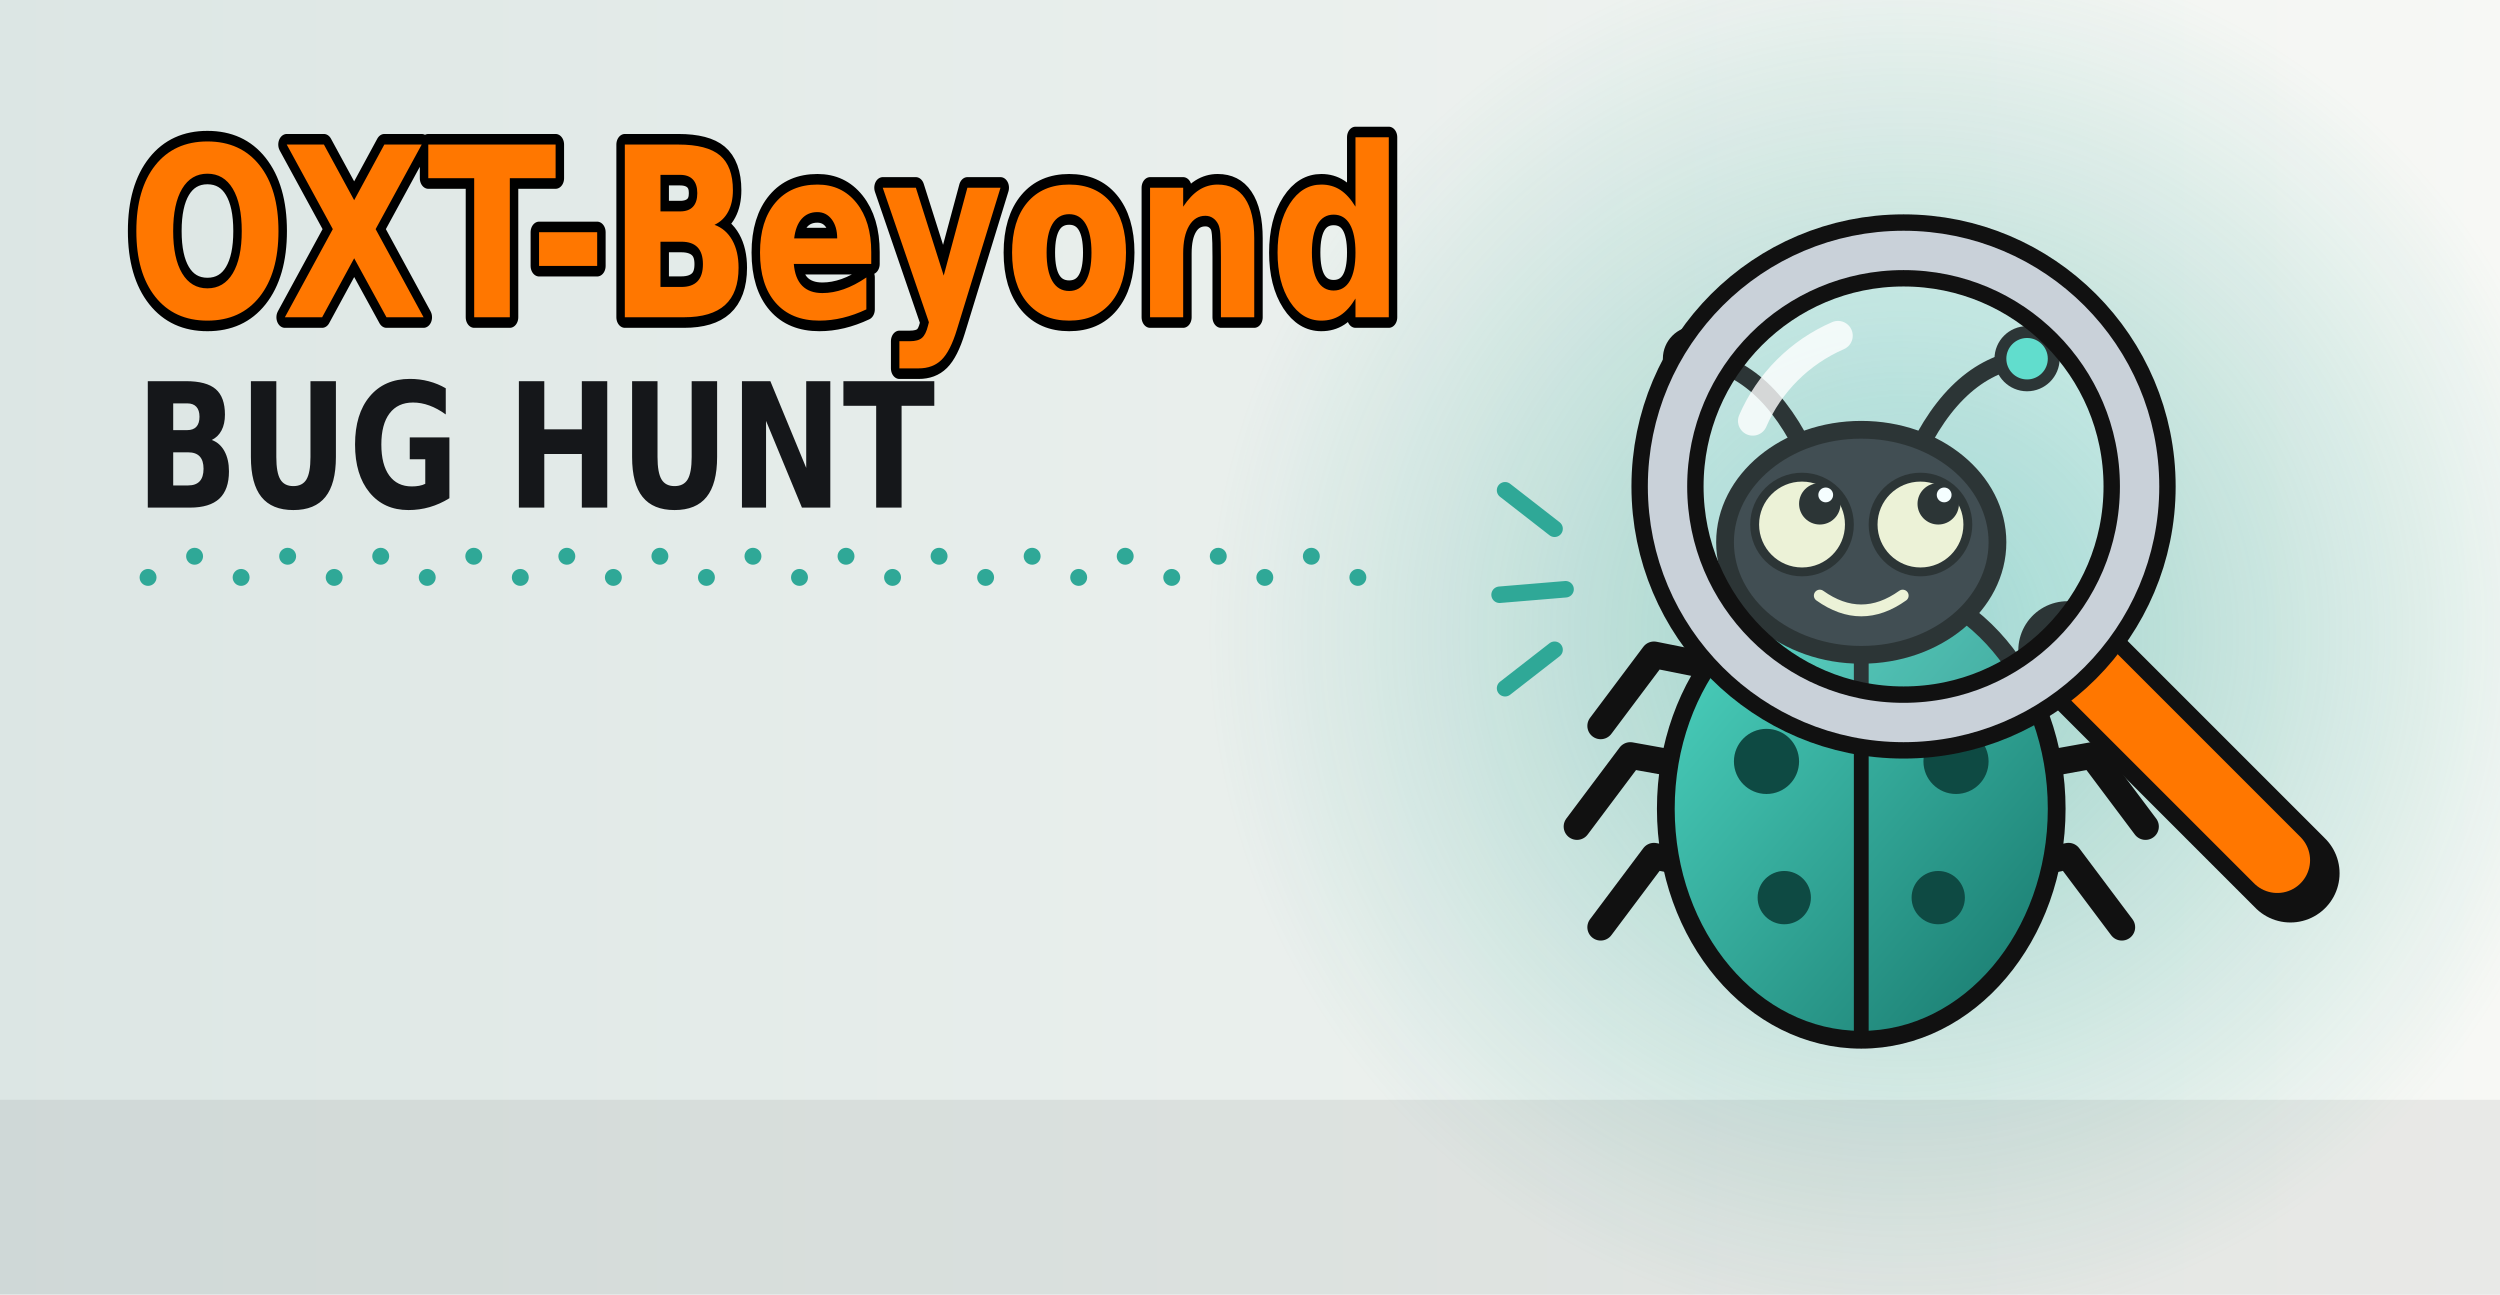
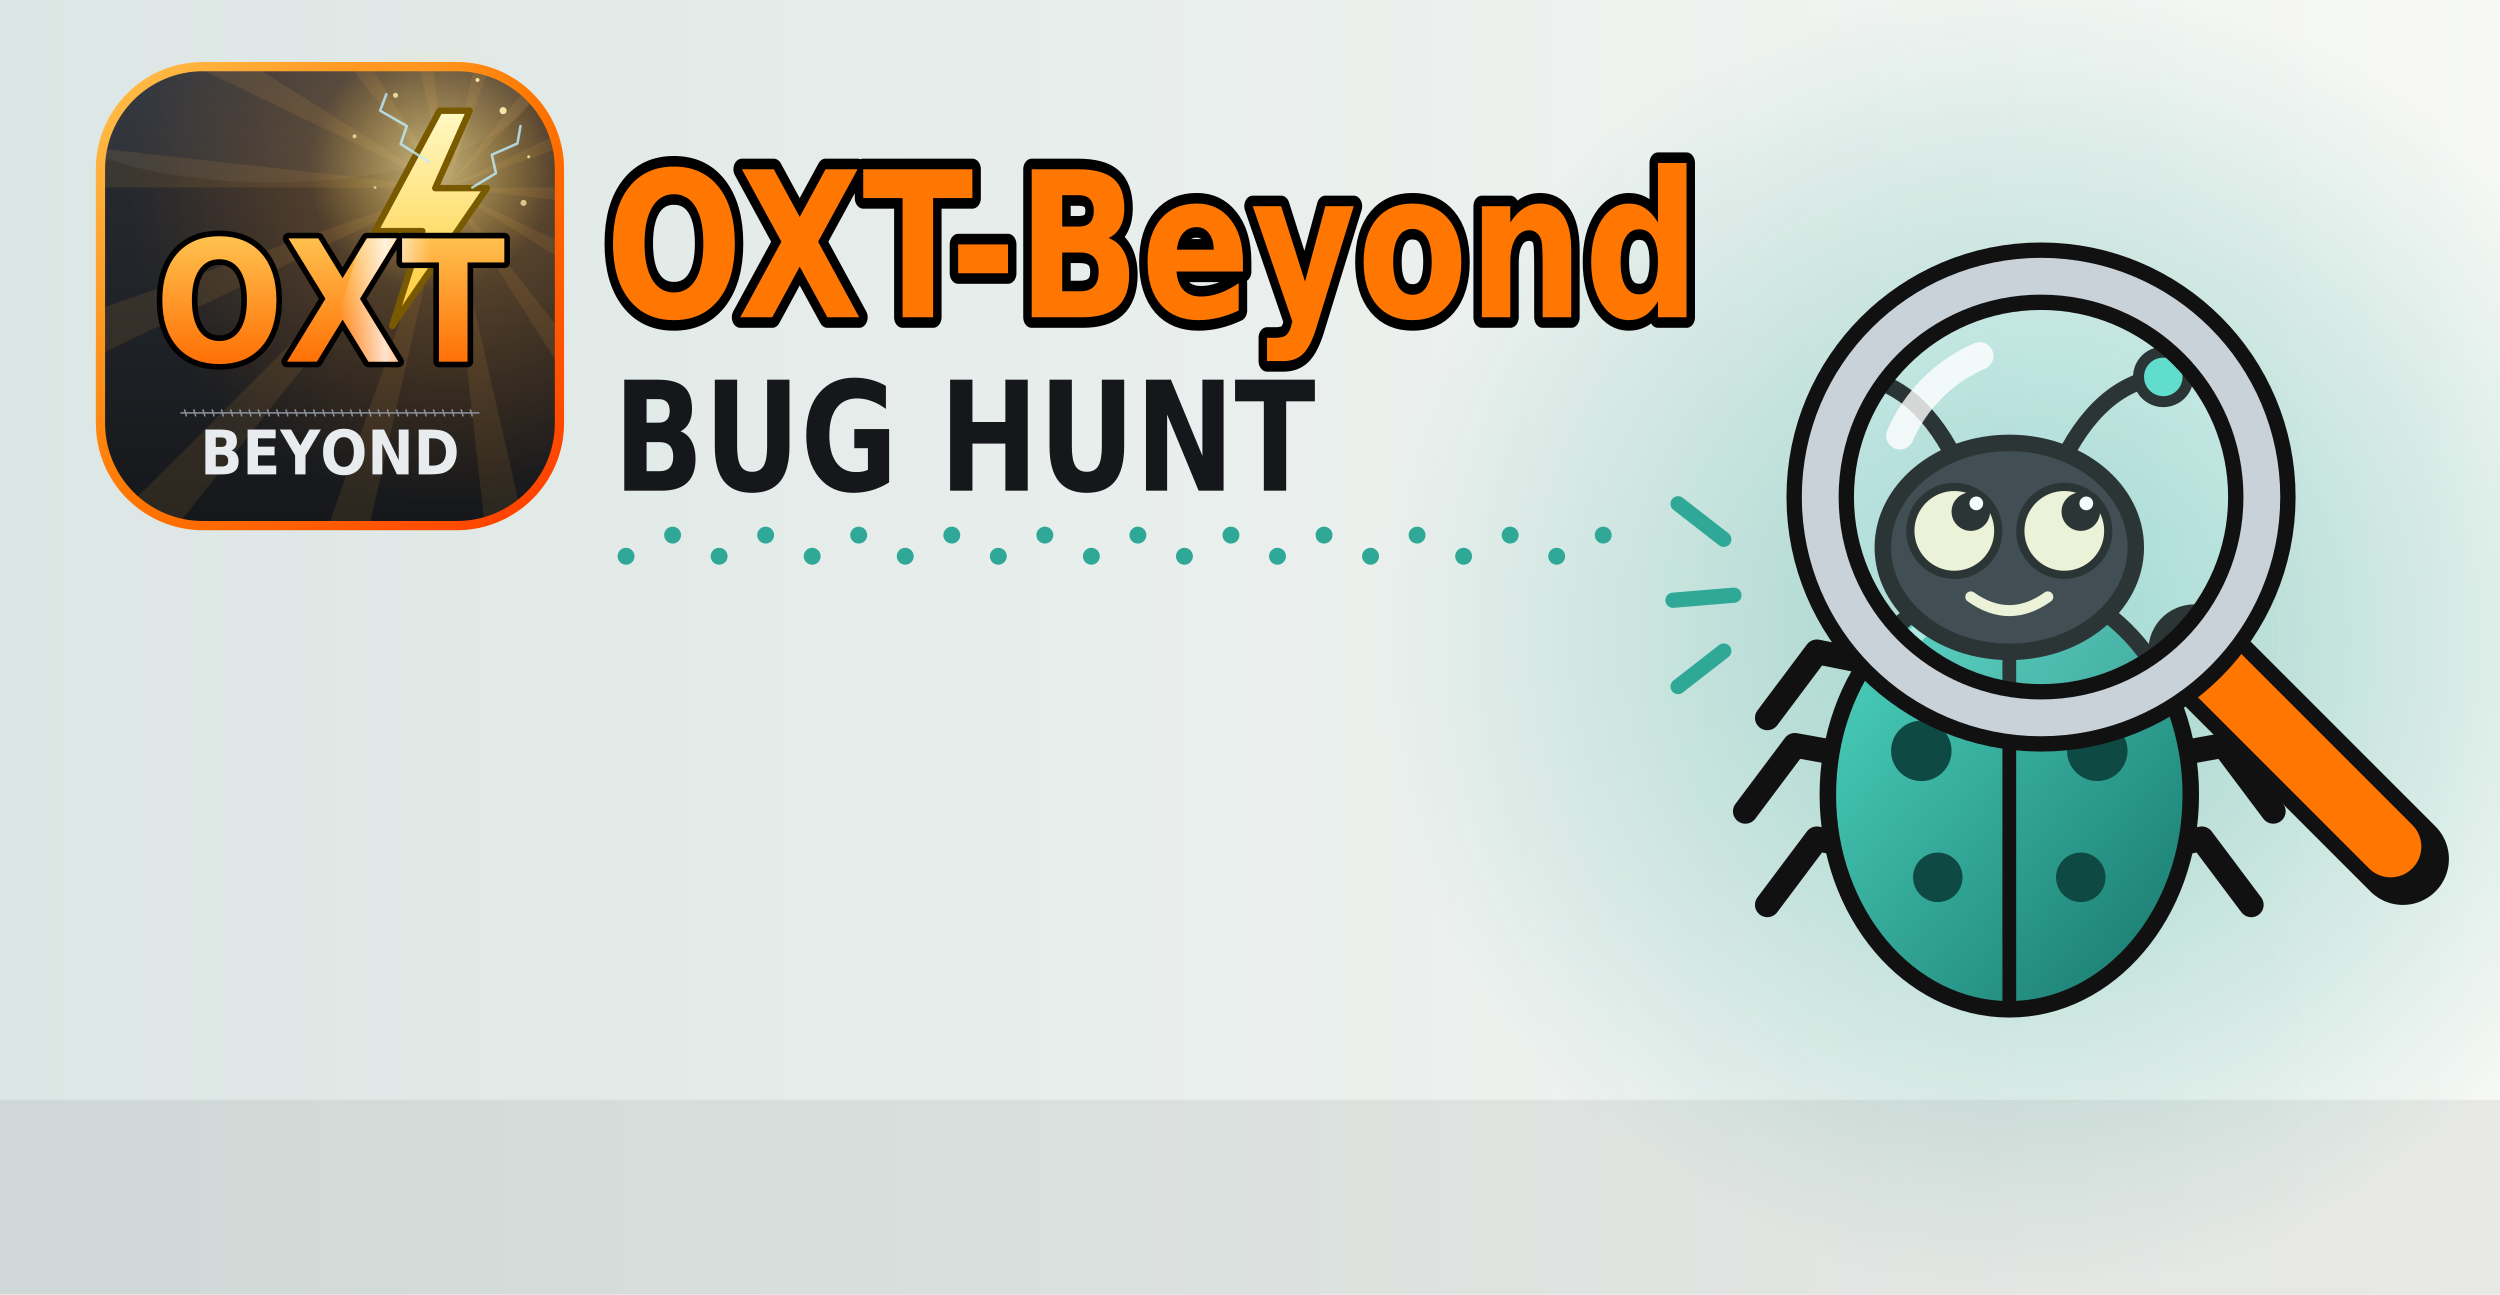
<svg xmlns="http://www.w3.org/2000/svg" width="1182" height="612" viewBox="0 0 1182 612">
  <defs>
    <linearGradient id="sb" x1="0" y1="0" x2="1" y2="0">
      <stop offset="0" stop-color="#DCE6E4" />
      <stop offset="1" stop-color="#F7F8F5" />
    </linearGradient>
    <radialGradient id="gl" cx="0.5" cy="0.5" r="0.5">
      <stop offset="0" stop-color="#2FA897" stop-opacity="0.45" />
      <stop offset="1" stop-color="#2FA897" stop-opacity="0" />
    </radialGradient>
  </defs>
  <rect width="1182" height="612" fill="url(#sb)" />
-   <circle cx="900" cy="300" r="330" fill="url(#gl)" />
-   <g transform="translate(740,150) scale(1.4)">
+   <circle cx="960" cy="300" r="310" fill="url(#gl)" />
+   <g transform="translate(820,160) scale(1.3)">
    <defs>
      <linearGradient id="shell" x1="0" y1="0" x2="1" y2="1">
        <stop offset="0" stop-color="#4FD8C4" />
        <stop offset="1" stop-color="#16756A" />
      </linearGradient>
    </defs>
    <path d="M100 128 L30 114 L12 138" stroke="#111" stroke-width="9" fill="none" stroke-linecap="round" stroke-linejoin="round" />
    <path d="M100 128 L170 114 L188 138" stroke="#111" stroke-width="9" fill="none" stroke-linecap="round" stroke-linejoin="round" />
    <path d="M100 162 L22 148 L4 172" stroke="#111" stroke-width="9" fill="none" stroke-linecap="round" stroke-linejoin="round" />
    <path d="M100 162 L178 148 L196 172" stroke="#111" stroke-width="9" fill="none" stroke-linecap="round" stroke-linejoin="round" />
    <path d="M100 196 L30 182 L12 206" stroke="#111" stroke-width="9" fill="none" stroke-linecap="round" stroke-linejoin="round" />
    <path d="M100 196 L170 182 L188 206" stroke="#111" stroke-width="9" fill="none" stroke-linecap="round" stroke-linejoin="round" />
    <path d="M84 52 Q70 18 46 14" stroke="#111" stroke-width="6" fill="none" stroke-linecap="round" />
    <path d="M116 52 Q130 18 154 14" stroke="#111" stroke-width="6" fill="none" stroke-linecap="round" />
    <circle cx="44" cy="14" r="9" fill="#4FD8C4" stroke="#111" stroke-width="4" />
    <circle cx="156" cy="14" r="9" fill="#4FD8C4" stroke="#111" stroke-width="4" />
    <ellipse cx="100" cy="166" rx="66" ry="78" fill="url(#shell)" stroke="#111" stroke-width="6" />
    <path d="M100 96 V242" stroke="#111" stroke-width="5" />
    <circle cx="68" cy="150" r="11" fill="#0E4A43" />
    <circle cx="132" cy="150" r="11" fill="#0E4A43" />
    <circle cx="74" cy="196" r="9" fill="#0E4A43" />
    <circle cx="126" cy="196" r="9" fill="#0E4A43" />
    <path d="M58 118 Q66 104 80 100" stroke="#FFFFFF" stroke-opacity="0.55" stroke-width="6" fill="none" stroke-linecap="round" />
    <ellipse cx="100" cy="76" rx="46" ry="38" fill="#2A2E33" stroke="#111" stroke-width="6" />
    <circle cx="80" cy="70" r="16" fill="#F4F1D0" stroke="#111" stroke-width="3" />
    <circle cx="120" cy="70" r="16" fill="#F4F1D0" stroke="#111" stroke-width="3" />
    <circle cx="86" cy="63" r="7" fill="#111" />
    <circle cx="126" cy="63" r="7" fill="#111" />
    <circle cx="88" cy="60" r="2.5" fill="#FFF" />
    <circle cx="128" cy="60" r="2.5" fill="#FFF" />
    <path d="M86 94 Q100 104 114 94" stroke="#F4F1D0" stroke-width="4" fill="none" stroke-linecap="round" />
  </g>
-   <g transform="translate(735,250) scale(1.3)" stroke="#2FA897" stroke-width="6" stroke-linecap="round">
+   <g transform="translate(815,255) scale(1.2)" stroke="#2FA897" stroke-width="6" stroke-linecap="round">
    <path d="M0 0 L-18 -14" />
    <path d="M4 22 L-20 24" />
    <path d="M0 44 L-18 58" />
  </g>
-   <g transform="translate(900,230) scale(1.55)">
+   <g transform="translate(965,235) scale(1.45)">
    <path d="M50 50 L118 118" stroke="#111" stroke-width="30" stroke-linecap="round" />
    <path d="M56 56 L114 114" stroke="#FF7700" stroke-width="20" stroke-linecap="round" />
    <circle cx="0" cy="0" r="72" fill="#BDF3FF" fill-opacity="0.16" stroke="#111" stroke-width="22" />
    <circle cx="0" cy="0" r="72" fill="none" stroke="#C9D1D9" stroke-width="12" />
    <path d="M-46 -20 A50 50 0 0 1 -20 -46" stroke="#FFFFFF" stroke-opacity="0.8" stroke-width="9" fill="none" stroke-linecap="round" />
  </g>
-   <text transform="translate(60,150) scale(0.8,1)" font-family="DejaVu Sans" font-weight="bold" font-size="112" text-anchor="start" fill="#000" stroke="#000" stroke-width="10" stroke-linejoin="round">OXT-Beyond</text>
-   <text transform="translate(60,150) scale(0.8,1)" font-family="DejaVu Sans" font-weight="bold" font-size="112" text-anchor="start" fill="#FF7700">OXT-Beyond</text>
-   <text transform="translate(64,240) scale(0.78,1)" font-family="DejaVu Sans" font-weight="bold" font-size="82" text-anchor="start" fill="#15171A">BUG HUNT</text>
-   <circle cx="70" cy="273" r="4" fill="#2FA897" />
-   <circle cx="92" cy="263" r="4" fill="#2FA897" />
-   <circle cx="114" cy="273" r="4" fill="#2FA897" />
-   <circle cx="136" cy="263" r="4" fill="#2FA897" />
-   <circle cx="158" cy="273" r="4" fill="#2FA897" />
-   <circle cx="180" cy="263" r="4" fill="#2FA897" />
-   <circle cx="202" cy="273" r="4" fill="#2FA897" />
-   <circle cx="224" cy="263" r="4" fill="#2FA897" />
-   <circle cx="246" cy="273" r="4" fill="#2FA897" />
-   <circle cx="268" cy="263" r="4" fill="#2FA897" />
-   <circle cx="290" cy="273" r="4" fill="#2FA897" />
-   <circle cx="312" cy="263" r="4" fill="#2FA897" />
-   <circle cx="334" cy="273" r="4" fill="#2FA897" />
-   <circle cx="356" cy="263" r="4" fill="#2FA897" />
-   <circle cx="378" cy="273" r="4" fill="#2FA897" />
-   <circle cx="400" cy="263" r="4" fill="#2FA897" />
-   <circle cx="422" cy="273" r="4" fill="#2FA897" />
-   <circle cx="444" cy="263" r="4" fill="#2FA897" />
-   <circle cx="466" cy="273" r="4" fill="#2FA897" />
-   <circle cx="488" cy="263" r="4" fill="#2FA897" />
-   <circle cx="510" cy="273" r="4" fill="#2FA897" />
-   <circle cx="532" cy="263" r="4" fill="#2FA897" />
-   <circle cx="554" cy="273" r="4" fill="#2FA897" />
-   <circle cx="576" cy="263" r="4" fill="#2FA897" />
-   <circle cx="598" cy="273" r="4" fill="#2FA897" />
-   <circle cx="620" cy="263" r="4" fill="#2FA897" />
-   <circle cx="642" cy="273" r="4" fill="#2FA897" />
+   <svg x="32" y="16" width="248" height="248" viewBox="0 0 1024 1024">
+     <style>
+ .tile { fill: url(#tile-fade); }
+ .rim { fill: none; stroke: url(#rim.fire); stroke-width: 18; }
+ .bolt { fill: url(#bolt.gold); stroke: #7A5A00; stroke-width: 3; stroke-linejoin: round; }
+ .outline { fill: #000000; stroke: #000000; stroke-width: 22; stroke-linejoin: round; }
+ .oxt { fill: url(#oxt-flame); }
+ .arc { fill: none; stroke: #BFEFFF; stroke-width: 5; stroke-linejoin: round; stroke-linecap: round; }
+ .tick { stroke: #8A9099; stroke-width: 3; }
+ .beyond { fill: #E9ECEF; }
+ </style>
+     <defs>
+       <linearGradient id="tile-fade" x1="0" y1="0" x2="0" y2="1">
+         <stop offset="0" stop-color="#2B2F36" />
+         <stop offset="1" stop-color="#15171A" />
+       </linearGradient>
+       <linearGradient id="rim.fire" gradientUnits="userSpaceOnUse" x1="64" y1="64" x2="960" y2="960">
+         <stop offset="0" stop-color="#FFC24D" />
+         <stop offset="0.5" stop-color="#FF7700" />
+         <stop offset="1" stop-color="#FF3D00" />
+       </linearGradient>
+       <linearGradient id="bolt.gold" x1="0" y1="0" x2="0" y2="1">
+         <stop offset="0" stop-color="#FFF9C4" />
+         <stop offset="1" stop-color="#FFC92E" />
+       </linearGradient>
+       <linearGradient id="oxt-flame" gradientUnits="userSpaceOnUse" x1="0" y1="400" x2="0" y2="660">
+         <stop offset="0" stop-color="#FFC04D" />
+         <stop offset="1" stop-color="#FF6A00" />
+       </linearGradient>
+       <linearGradient id="shine-1" gradientUnits="userSpaceOnUse" x1="-90" y1="0" x2="90" y2="0">
+         <stop offset="0" stop-color="#FFFFFF" stop-opacity="0" />
+         <stop offset="0.5" stop-color="#FFFFFF" />
+         <stop offset="1" stop-color="#FFFFFF" stop-opacity="0" />
+       </linearGradient>
+       <radialGradient id="glow-1" gradientUnits="userSpaceOnUse" cx="740" cy="300" r="620">
+         <stop offset="0" stop-color="#FFB347" />
+         <stop offset="1" stop-color="#FF7700" stop-opacity="0" />
+       </radialGradient>
+       <radialGradient id="halo-1" gradientUnits="userSpaceOnUse" cx="710" cy="260" r="240">
+         <stop offset="0" stop-color="#FFF4B0" />
+         <stop offset="1" stop-color="#FFD24D" stop-opacity="0" />
+       </radialGradient>
+       <clipPath id="tile.edge">
+         <rect x="64" y="64" width="896" height="896" rx="200" />
+       </clipPath>
+       <clipPath id="oxt.letters">
+         <path d="M296.1 440Q270.6 440 256.5 461Q242.5 481.9 242.5 520Q242.5 557.8 256.5 578.8Q270.6 599.7 296.1 599.7Q321.8 599.7 335.9 578.8Q349.9 557.8 349.9 520Q349.9 481.9 335.9 461Q321.8 440 296.1 440ZM296.1 395.1Q348.3 395.1 377.9 428.3Q407.5 461.5 407.5 520Q407.5 578.3 377.9 611.5Q348.3 644.7 296.1 644.7Q244.1 644.7 214.4 611.5Q184.8 578.3 184.8 520Q184.8 461.5 214.4 428.3Q244.1 395.1 296.1 395.1Z M570.4 517.2 645.5 640H587.3L536.7 557.8L486.5 640H428.1L503.2 517.2L431 399.4H489.3L536.7 476.9L584 399.4H642.6Z M652.9 399.4H852.4V446.3H780.6V640H724.8V446.3H652.9Z" />
+       </clipPath>
+     </defs>
+     <rect class="tile" x="64" y="64" width="896" height="896" rx="200" />
+     <g clip-path="url(#tile.edge)">
+       <g opacity="0.1" transform="rotate(0 740 300)">
+         <polygon points="740,300 1840,300 1833,423" fill="#FFB347" />
+         <polygon points="740,300 1731,777 1671,885" fill="#FFB347" />
+         <polygon points="740,300 1426,1160 1325,1231" fill="#FFB347" />
+         <polygon points="740,300 985,1372 863,1393" fill="#FFB347" />
+         <polygon points="740,300 495,1372 377,1338" fill="#FFB347" />
+         <polygon points="740,300 54,1160 -38,1078" fill="#FFB347" />
+         <polygon points="740,300 -251,777 -298,663" fill="#FFB347" />
+         <polygon points="740,300 -360,300 -353,177" fill="#FFB347" />
+         <polygon points="740,300 -251,-177 -191,-285" fill="#FFB347" />
+         <polygon points="740,300 54,-560 155,-631" fill="#FFB347" />
+         <polygon points="740,300 495,-772 617,-793" fill="#FFB347" />
+         <polygon points="740,300 985,-772 1103,-738" fill="#FFB347" />
+         <polygon points="740,300 1426,-560 1518,-478" fill="#FFB347" />
+         <polygon points="740,300 1731,-177 1778,-63" fill="#FFB347" />
+       </g>
+       <rect x="64" y="64" width="896" height="896" fill="url(#glow-1)" opacity="0.34" />
+       <ellipse cx="400" cy="80" rx="520" ry="210" fill="#FFFFFF" opacity="0.05" />
+     </g>
+     <rect class="rim" fill="none" stroke="#FF7700" stroke-width="18" x="64" y="64" width="896" height="896" rx="200" />
+     <circle cx="710" cy="260" r="240" fill="url(#halo-1)" opacity="0.6" />
+     <g transform="translate(600,150) scale(4.2)">
+       <path class="bolt" fill="#FFE14D" stroke="#7A5A00" stroke-width="3" d="M30 0 L0 56 H22 L8 100 L52 36 H28 L44 0 Z" />
+     </g>
+     <polyline class="arc" stroke="#BFEFFF" stroke-width="5" fill="none" opacity="0.8" points="705,250 650,215 662,180 610,150 622,118" />
+     <polyline class="arc" stroke="#BFEFFF" stroke-width="5" fill="none" opacity="0.8" points="790,300 836,272 828,236 878,214 884,180" />
+     <path class="outline" fill="#000000" stroke="#000000" stroke-width="22" stroke-linejoin="round" d="M296.1 440Q270.6 440 256.5 461Q242.5 481.9 242.5 520Q242.5 557.8 256.5 578.8Q270.6 599.7 296.1 599.7Q321.8 599.7 335.9 578.8Q349.9 557.8 349.9 520Q349.9 481.9 335.9 461Q321.8 440 296.1 440ZM296.1 395.1Q348.3 395.1 377.9 428.3Q407.5 461.5 407.5 520Q407.5 578.3 377.9 611.5Q348.3 644.7 296.1 644.7Q244.1 644.7 214.4 611.5Q184.8 578.3 184.8 520Q184.8 461.5 214.4 428.3Q244.1 395.1 296.1 395.1Z" />
+     <path class="outline" fill="#000000" stroke="#000000" stroke-width="22" stroke-linejoin="round" d="M570.4 517.2 645.5 640H587.3L536.7 557.8L486.5 640H428.1L503.2 517.2L431 399.4H489.3L536.7 476.9L584 399.4H642.6Z" />
+     <path class="outline" fill="#000000" stroke="#000000" stroke-width="22" stroke-linejoin="round" d="M652.9 399.4H852.4V446.3H780.6V640H724.8V446.3H652.9Z" />
+     <path class="oxt" fill="#FF7700" d="M296.1 440Q270.6 440 256.5 461Q242.5 481.9 242.5 520Q242.5 557.8 256.5 578.8Q270.6 599.7 296.1 599.7Q321.8 599.7 335.9 578.8Q349.9 557.8 349.9 520Q349.9 481.9 335.9 461Q321.8 440 296.1 440ZM296.1 395.1Q348.3 395.1 377.9 428.3Q407.5 461.5 407.5 520Q407.5 578.3 377.9 611.5Q348.3 644.7 296.1 644.7Q244.1 644.7 214.4 611.5Q184.8 578.3 184.8 520Q184.8 461.5 214.4 428.3Q244.1 395.1 296.1 395.1Z" />
+     <path class="oxt" fill="#FF7700" d="M570.4 517.2 645.5 640H587.3L536.7 557.8L486.5 640H428.1L503.2 517.2L431 399.4H489.3L536.7 476.9L584 399.4H642.6Z" />
+     <path class="oxt" fill="#FF7700" d="M652.9 399.4H852.4V446.3H780.6V640H724.8V446.3H652.9Z" />
+     <g clip-path="url(#oxt.letters)">
+       <polygon transform="translate(620 0)" points="-40,380 130,380 40,680 -130,680" fill="url(#shine-1)" opacity="0.8" />
+     </g>
+     <path class="tick" stroke="#8A9099" stroke-width="3" d="M220 740 H804" />
+     <path class="tick" stroke="#8A9099" stroke-width="3" d="M228 733 L232 747" />
+     <path class="tick" stroke="#8A9099" stroke-width="3" d="M246 733 L250 747" />
+     <path class="tick" stroke="#8A9099" stroke-width="3" d="M264 733 L268 747" />
+     <path class="tick" stroke="#8A9099" stroke-width="3" d="M282 733 L286 747" />
+     <path class="tick" stroke="#8A9099" stroke-width="3" d="M300 733 L304 747" />
+     <path class="tick" stroke="#8A9099" stroke-width="3" d="M318 733 L322 747" />
+     <path class="tick" stroke="#8A9099" stroke-width="3" d="M336 733 L340 747" />
+     <path class="tick" stroke="#8A9099" stroke-width="3" d="M354 733 L358 747" />
+     <path class="tick" stroke="#8A9099" stroke-width="3" d="M372 733 L376 747" />
+     <path class="tick" stroke="#8A9099" stroke-width="3" d="M390 733 L394 747" />
+     <path class="tick" stroke="#8A9099" stroke-width="3" d="M408 733 L412 747" />
+     <path class="tick" stroke="#8A9099" stroke-width="3" d="M426 733 L430 747" />
+     <path class="tick" stroke="#8A9099" stroke-width="3" d="M444 733 L448 747" />
+     <path class="tick" stroke="#8A9099" stroke-width="3" d="M462 733 L466 747" />
+     <path class="tick" stroke="#8A9099" stroke-width="3" d="M480 733 L484 747" />
+     <path class="tick" stroke="#8A9099" stroke-width="3" d="M498 733 L502 747" />
+     <path class="tick" stroke="#8A9099" stroke-width="3" d="M516 733 L520 747" />
+     <path class="tick" stroke="#8A9099" stroke-width="3" d="M534 733 L538 747" />
+     <path class="tick" stroke="#8A9099" stroke-width="3" d="M552 733 L556 747" />
+     <path class="tick" stroke="#8A9099" stroke-width="3" d="M570 733 L574 747" />
+     <path class="tick" stroke="#8A9099" stroke-width="3" d="M588 733 L592 747" />
+     <path class="tick" stroke="#8A9099" stroke-width="3" d="M606 733 L610 747" />
+     <path class="tick" stroke="#8A9099" stroke-width="3" d="M624 733 L628 747" />
+     <path class="tick" stroke="#8A9099" stroke-width="3" d="M642 733 L646 747" />
+     <path class="tick" stroke="#8A9099" stroke-width="3" d="M660 733 L664 747" />
+     <path class="tick" stroke="#8A9099" stroke-width="3" d="M678 733 L682 747" />
+     <path class="tick" stroke="#8A9099" stroke-width="3" d="M696 733 L700 747" />
+     <path class="tick" stroke="#8A9099" stroke-width="3" d="M714 733 L718 747" />
+     <path class="tick" stroke="#8A9099" stroke-width="3" d="M732 733 L736 747" />
+     <path class="tick" stroke="#8A9099" stroke-width="3" d="M750 733 L754 747" />
+     <path class="tick" stroke="#8A9099" stroke-width="3" d="M768 733 L772 747" />
+     <path class="tick" stroke="#8A9099" stroke-width="3" d="M786 733 L790 747" />
+     <path class="beyond" fill="#E9ECEF" d="M300.4 806.4Q305.2 806.4 307.7 804Q310.1 801.7 310.1 797.1Q310.1 792.6 307.7 790.2Q305.2 787.9 300.4 787.9H289.1V806.4ZM301.1 844.6Q307.2 844.6 310.3 841.8Q313.3 838.9 313.3 833.1Q313.3 827.4 310.3 824.6Q307.2 821.7 301.1 821.7H289.1V844.6ZM319.9 813.2Q326.5 815.3 330.1 821Q333.7 826.7 333.7 834.9Q333.7 847.6 326 853.8Q318.3 860 302.5 860H268.8V772.5H299.3Q315.7 772.5 323.1 778Q330.4 783.5 330.4 795.7Q330.4 802.1 327.7 806.5Q325.1 811 319.9 813.2Z" />
+     <path class="beyond" fill="#E9ECEF" d="M351.2 772.5H406V789.6H371.5V805.9H403.9V822.9H371.5V842.9H407.1V860H351.2Z" />
+     <path class="beyond" fill="#E9ECEF" d="M414 772.5H436.2L454.1 803.7L472 772.5H494.3L464.3 823.1V860H444V823.1Z" />
+     <path class="beyond" fill="#E9ECEF" d="M539.1 787.3Q529.8 787.3 524.7 794.9Q519.6 802.5 519.6 816.3Q519.6 830.1 524.7 837.7Q529.8 845.4 539.1 845.4Q548.4 845.4 553.6 837.7Q558.7 830.1 558.7 816.3Q558.7 802.5 553.6 794.9Q548.4 787.3 539.1 787.3ZM539.1 770.9Q558.1 770.9 568.8 783Q579.6 795.1 579.6 816.3Q579.6 837.6 568.8 849.6Q558.1 861.7 539.1 861.7Q520.2 861.7 509.4 849.6Q498.6 837.6 498.6 816.3Q498.6 795.1 509.4 783Q520.2 770.9 539.1 770.9Z" />
+     <path class="beyond" fill="#E9ECEF" d="M595 772.5H617.6L646.3 832.5V772.5H665.5V860H642.8L614.2 800V860H595Z" />
+     <path class="beyond" fill="#E9ECEF" d="M705.6 789.6V842.9H712.9Q725.4 842.9 731.9 836.1Q738.5 829.2 738.5 816.2Q738.5 803.2 732 796.4Q725.4 789.6 712.9 789.6ZM685.3 772.5H706.7Q724.7 772.5 733.5 775.4Q742.2 778.2 748.5 785Q754.1 790.9 756.7 798.7Q759.4 806.4 759.4 816.2Q759.4 826.1 756.7 833.8Q754.1 841.6 748.5 847.5Q742.2 854.3 733.3 857.2Q724.5 860 706.7 860H685.3Z" />
+     <circle cx="850" cy="150" r="7" fill="#FFF4B0" opacity="0.9" />
+     <circle cx="640" cy="120" r="5" fill="#FFF4B0" opacity="0.8" />
+     <circle cx="890" cy="330" r="6" fill="#FFF4B0" opacity="0.7" />
+     <circle cx="560" cy="200" r="4" fill="#FFF4B0" opacity="0.7" />
+     <circle cx="800" cy="90" r="4" fill="#FFF4B0" opacity="0.9" />
+     <circle cx="900" cy="240" r="3" fill="#FFF4B0" opacity="0.8" />
+     <circle cx="600" cy="300" r="3" fill="#FFF4B0" opacity="0.6" />
+   </svg>
+   <text transform="translate(286,150) scale(0.8,1)" font-family="DejaVu Sans" font-weight="bold" font-size="96" text-anchor="start" fill="#000" stroke="#000" stroke-width="10" stroke-linejoin="round">OXT-Beyond</text>
+   <text transform="translate(286,150) scale(0.8,1)" font-family="DejaVu Sans" font-weight="bold" font-size="96" text-anchor="start" fill="#FF7700">OXT-Beyond</text>
+   <text transform="translate(290,232) scale(0.78,1)" font-family="DejaVu Sans" font-weight="bold" font-size="72" text-anchor="start" fill="#15171A">BUG HUNT</text>
+   <circle cx="296" cy="263" r="4" fill="#2FA897" />
+   <circle cx="318" cy="253" r="4" fill="#2FA897" />
+   <circle cx="340" cy="263" r="4" fill="#2FA897" />
+   <circle cx="362" cy="253" r="4" fill="#2FA897" />
+   <circle cx="384" cy="263" r="4" fill="#2FA897" />
+   <circle cx="406" cy="253" r="4" fill="#2FA897" />
+   <circle cx="428" cy="263" r="4" fill="#2FA897" />
+   <circle cx="450" cy="253" r="4" fill="#2FA897" />
+   <circle cx="472" cy="263" r="4" fill="#2FA897" />
+   <circle cx="494" cy="253" r="4" fill="#2FA897" />
+   <circle cx="516" cy="263" r="4" fill="#2FA897" />
+   <circle cx="538" cy="253" r="4" fill="#2FA897" />
+   <circle cx="560" cy="263" r="4" fill="#2FA897" />
+   <circle cx="582" cy="253" r="4" fill="#2FA897" />
+   <circle cx="604" cy="263" r="4" fill="#2FA897" />
+   <circle cx="626" cy="253" r="4" fill="#2FA897" />
+   <circle cx="648" cy="263" r="4" fill="#2FA897" />
+   <circle cx="670" cy="253" r="4" fill="#2FA897" />
+   <circle cx="692" cy="263" r="4" fill="#2FA897" />
+   <circle cx="714" cy="253" r="4" fill="#2FA897" />
+   <circle cx="736" cy="263" r="4" fill="#2FA897" />
+   <circle cx="758" cy="253" r="4" fill="#2FA897" />
  <rect x="0" y="520" width="1182" height="92" fill="#000" fill-opacity="0.06" />
</svg>
